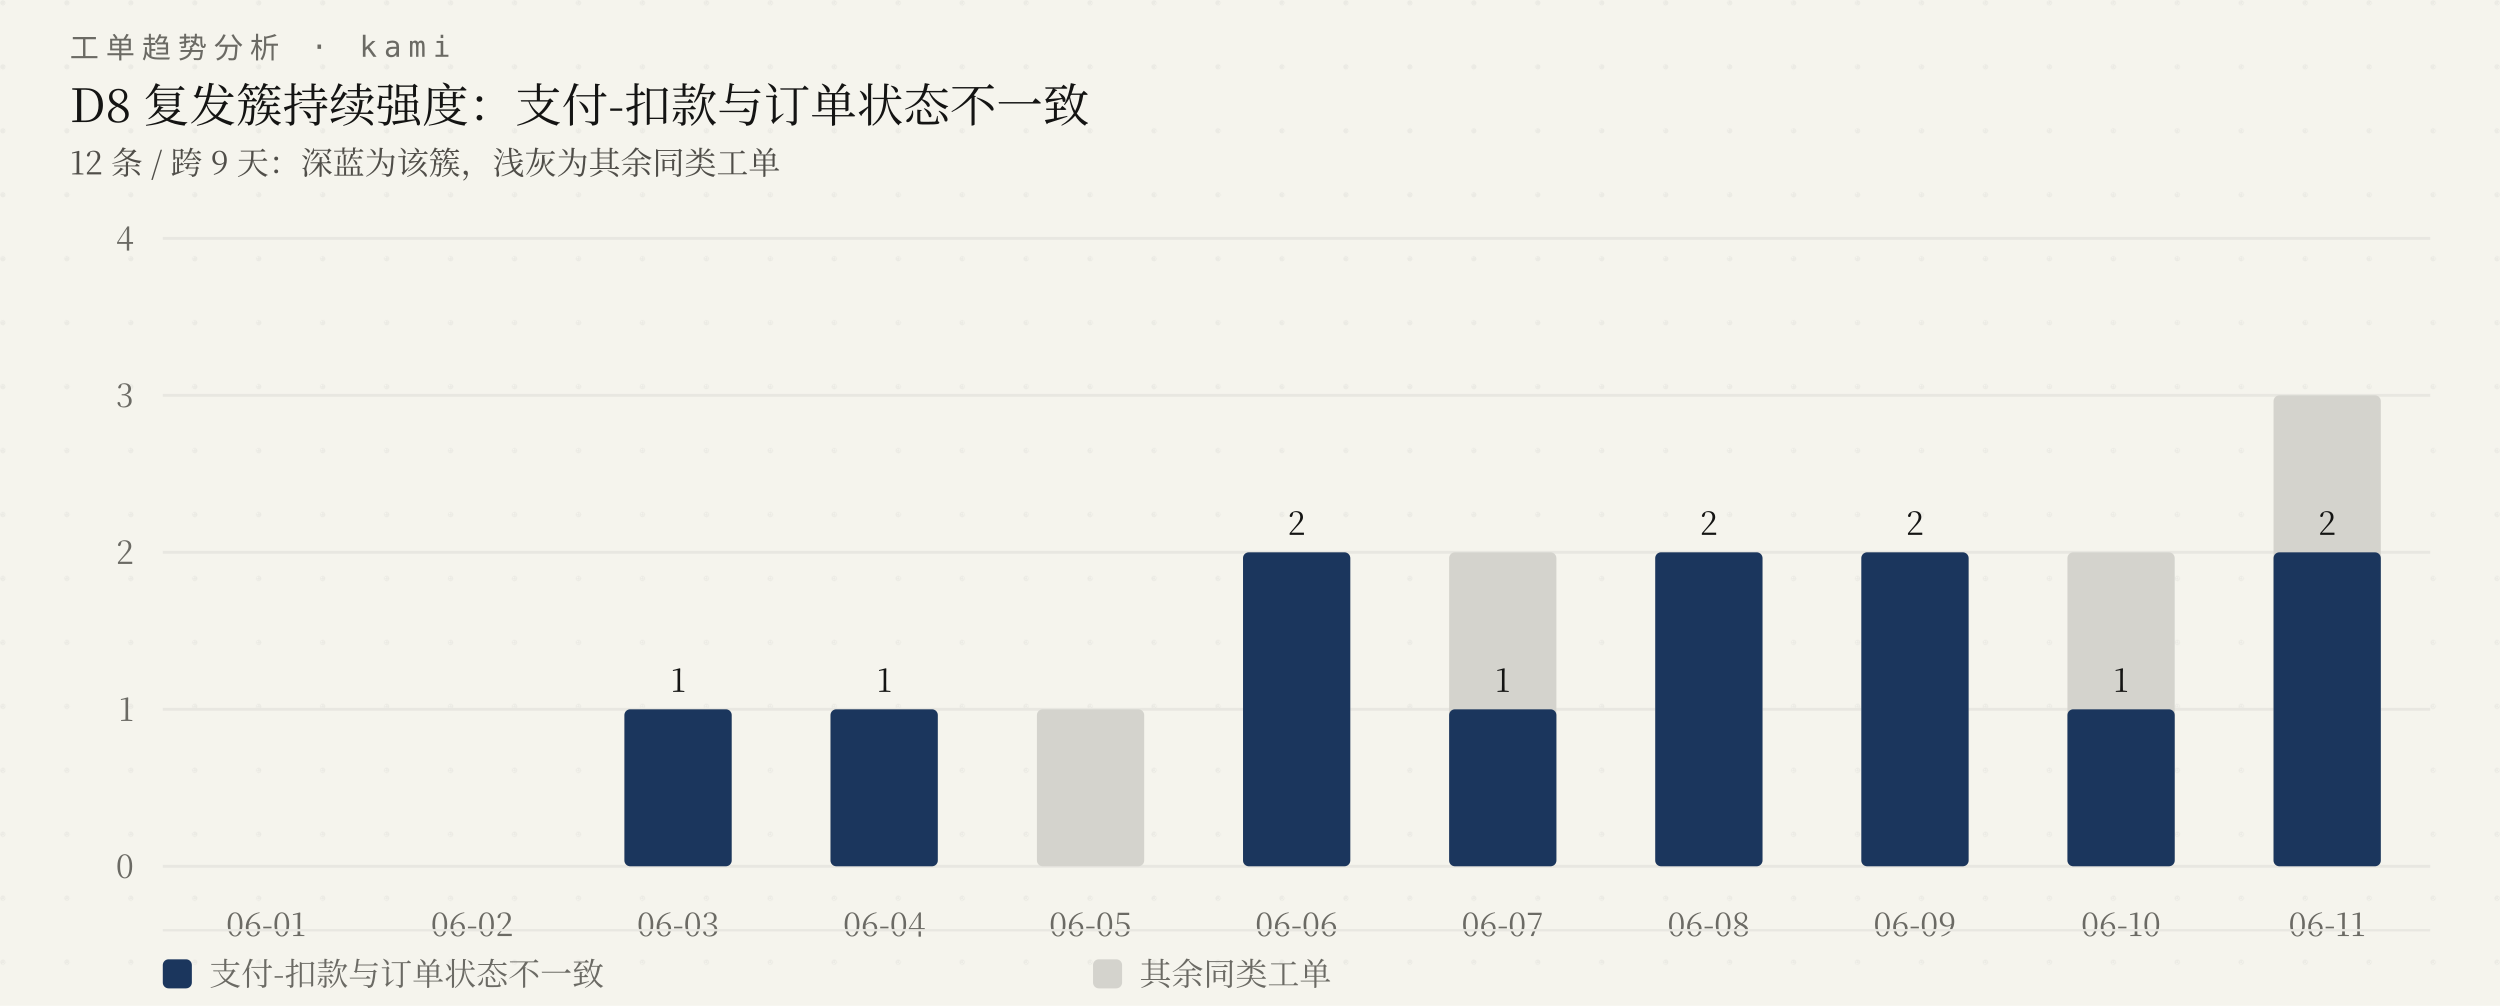
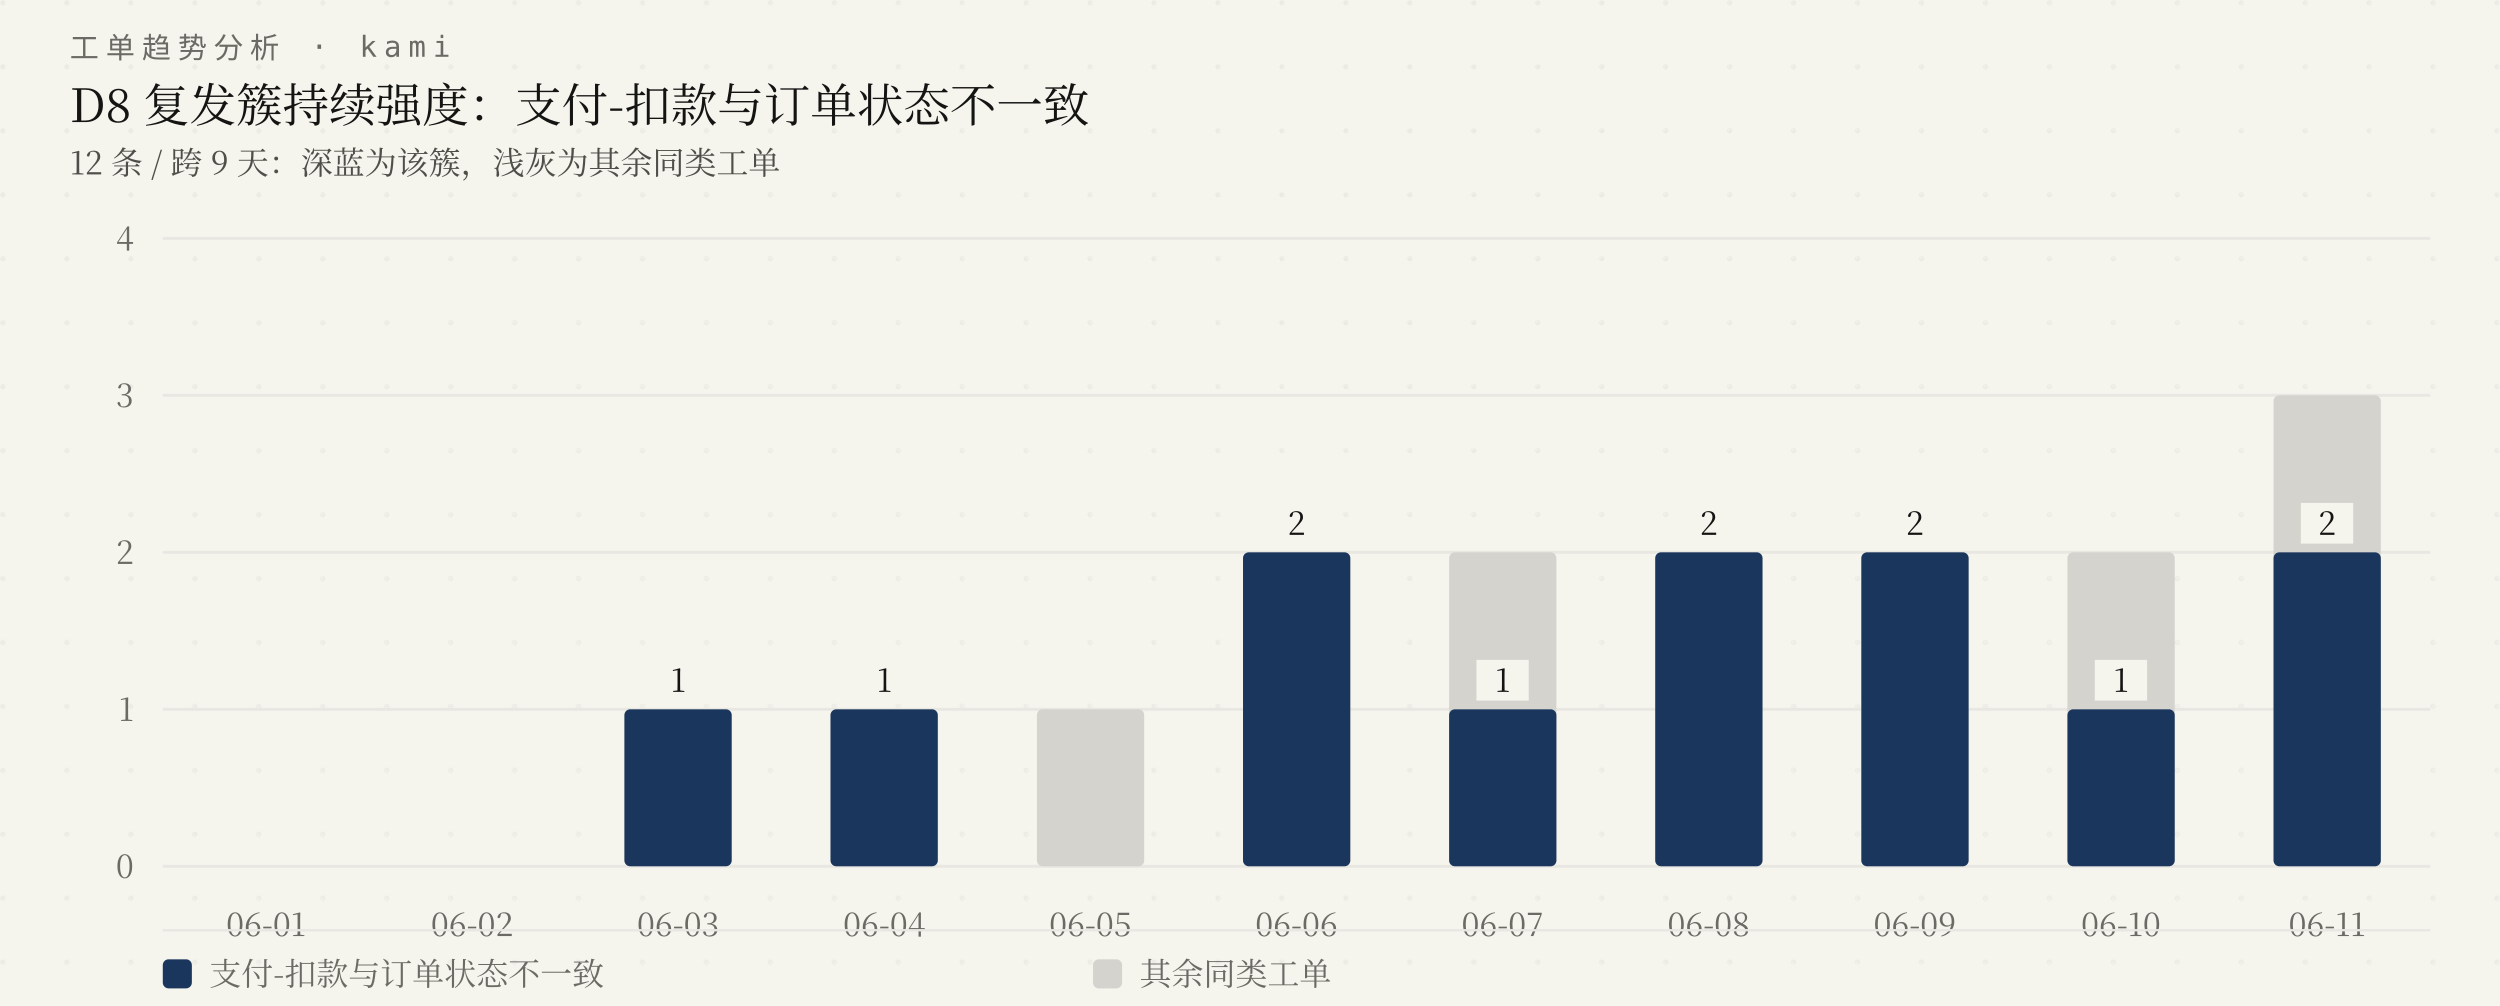
- <svg xmlns="http://www.w3.org/2000/svg" viewBox="0 0 860 346" width="100%" height="auto" role="img" aria-label="D8 复发簇持续强度：支付-扣款与订单状态不一致" font-family="Charter, Georgia, &quot;TsangerJinKai02&quot;, &quot;Source Han Serif SC&quot;, &quot;Noto Serif CJK SC&quot;, &quot;Songti SC&quot;, &quot;STSong&quot;, serif">
+ <svg xmlns="http://www.w3.org/2000/svg" viewBox="0 0 860 346" width="100%" height="auto" role="img" aria-label="D8 复发簇持续强度：支付-扣款与订单状态不一致" font-family="&quot;TsangerJinKai02&quot;, &quot;Kami Serif&quot;, Charter, Georgia, &quot;Source Han Serif SC&quot;, &quot;Noto Serif CJK SC&quot;, &quot;Noto Serif SC&quot;, &quot;Songti SC&quot;, &quot;STSong&quot;, serif">
  <defs>
    <pattern id="dotsCluster" width="22" height="22" patternUnits="userSpaceOnUse">
      <circle cx="1" cy="1" r="0.9" fill="#E3E2DC" />
    </pattern>
  </defs>
  <rect width="860" height="346" fill="#f5f4ed" />
  <rect width="860" height="346" fill="url(#dotsCluster)" opacity="0.55" />
-   <text x="24" y="20" font-size="10" letter-spacing="2.4" fill="#6b6a64" font-family="'JetBrains Mono', Consolas, monospace">工单趋势分析 · kami</text>
+   <text x="24" y="20" font-size="10" letter-spacing="2.4" fill="#6b6a64" font-family="&quot;JetBrains Mono&quot;, &quot;Kami Mono&quot;, &quot;SF Mono&quot;, Consolas, &quot;Kami Serif&quot;, &quot;Noto Serif SC&quot;, monospace">工单趋势分析 · kami</text>
  <text x="24" y="42" font-size="16" font-weight="500" fill="#141413">D8 复发簇持续强度：支付-扣款与订单状态不一致</text>
  <text x="24" y="60" font-size="11" fill="#504e49">12 条 / 跨 9 天：深蓝为该簇，浅灰为其余同类工单</text>
  <line x1="56" y1="298.0" x2="836" y2="298.0" stroke="#e8e7e1" />
  <text x="46" y="302.0" font-size="11" fill="#6b6a64" text-anchor="end">0</text>
  <line x1="56" y1="244.0" x2="836" y2="244.0" stroke="#e8e7e1" />
  <text x="46" y="248.0" font-size="11" fill="#6b6a64" text-anchor="end">1</text>
  <line x1="56" y1="190.0" x2="836" y2="190.0" stroke="#e8e7e1" />
  <text x="46" y="194.0" font-size="11" fill="#6b6a64" text-anchor="end">2</text>
  <line x1="56" y1="136.0" x2="836" y2="136.0" stroke="#e8e7e1" />
  <text x="46" y="140.0" font-size="11" fill="#6b6a64" text-anchor="end">3</text>
  <line x1="56" y1="82.0" x2="836" y2="82.0" stroke="#e8e7e1" />
  <text x="46" y="86.0" font-size="11" fill="#6b6a64" text-anchor="end">4</text>
  <rect x="73.0" y="298.0" width="36.9" height="0.0" fill="#d4d3cd" rx="2" />
  <rect x="73.0" y="298.0" width="36.9" height="0.0" fill="#1B365D" rx="2" />
  <text x="91.5" y="322" font-size="11" fill="#6b6a64" text-anchor="middle">06-01</text>
  <rect x="143.9" y="298.0" width="36.9" height="0.0" fill="#d4d3cd" rx="2" />
  <rect x="143.9" y="298.0" width="36.9" height="0.0" fill="#1B365D" rx="2" />
  <text x="162.4" y="322" font-size="11" fill="#6b6a64" text-anchor="middle">06-02</text>
  <rect x="214.8" y="244.0" width="36.9" height="54.0" fill="#d4d3cd" rx="2" />
  <rect x="214.8" y="244.0" width="36.9" height="54.0" fill="#1B365D" rx="2" />
  <text x="233.3" y="322" font-size="11" fill="#6b6a64" text-anchor="middle">06-03</text>
+   <rect x="224.3" y="227.0" width="18" height="14" fill="#f5f4ed" />
  <text x="233.3" y="238.0" font-size="11" fill="#141413" text-anchor="middle">1</text>
  <rect x="285.7" y="244.0" width="36.9" height="54.0" fill="#d4d3cd" rx="2" />
  <rect x="285.7" y="244.0" width="36.9" height="54.0" fill="#1B365D" rx="2" />
  <text x="304.2" y="322" font-size="11" fill="#6b6a64" text-anchor="middle">06-04</text>
+   <rect x="295.2" y="227.0" width="18" height="14" fill="#f5f4ed" />
  <text x="304.2" y="238.0" font-size="11" fill="#141413" text-anchor="middle">1</text>
  <rect x="356.7" y="244.0" width="36.9" height="54.0" fill="#d4d3cd" rx="2" />
  <rect x="356.7" y="298.0" width="36.9" height="0.0" fill="#1B365D" rx="2" />
  <text x="375.1" y="322" font-size="11" fill="#6b6a64" text-anchor="middle">06-05</text>
  <rect x="427.6" y="190.0" width="36.9" height="108.0" fill="#d4d3cd" rx="2" />
  <rect x="427.6" y="190.0" width="36.9" height="108.0" fill="#1B365D" rx="2" />
  <text x="446.0" y="322" font-size="11" fill="#6b6a64" text-anchor="middle">06-06</text>
+   <rect x="437.0" y="173.0" width="18" height="14" fill="#f5f4ed" />
  <text x="446.0" y="184.0" font-size="11" fill="#141413" text-anchor="middle">2</text>
  <rect x="498.5" y="190.0" width="36.9" height="108.0" fill="#d4d3cd" rx="2" />
  <rect x="498.5" y="244.0" width="36.9" height="54.0" fill="#1B365D" rx="2" />
  <text x="516.9" y="322" font-size="11" fill="#6b6a64" text-anchor="middle">06-07</text>
+   <rect x="507.9" y="227.0" width="18" height="14" fill="#f5f4ed" />
  <text x="516.9" y="238.0" font-size="11" fill="#141413" text-anchor="middle">1</text>
  <rect x="569.4" y="190.0" width="36.9" height="108.0" fill="#d4d3cd" rx="2" />
  <rect x="569.4" y="190.0" width="36.9" height="108.0" fill="#1B365D" rx="2" />
  <text x="587.8" y="322" font-size="11" fill="#6b6a64" text-anchor="middle">06-08</text>
+   <rect x="578.8" y="173.0" width="18" height="14" fill="#f5f4ed" />
  <text x="587.8" y="184.0" font-size="11" fill="#141413" text-anchor="middle">2</text>
  <rect x="640.3" y="190.0" width="36.9" height="108.0" fill="#d4d3cd" rx="2" />
  <rect x="640.3" y="190.0" width="36.9" height="108.0" fill="#1B365D" rx="2" />
  <text x="658.7" y="322" font-size="11" fill="#6b6a64" text-anchor="middle">06-09</text>
+   <rect x="649.7" y="173.0" width="18" height="14" fill="#f5f4ed" />
  <text x="658.7" y="184.0" font-size="11" fill="#141413" text-anchor="middle">2</text>
  <rect x="711.2" y="190.0" width="36.9" height="108.0" fill="#d4d3cd" rx="2" />
  <rect x="711.2" y="244.0" width="36.9" height="54.0" fill="#1B365D" rx="2" />
  <text x="729.6" y="322" font-size="11" fill="#6b6a64" text-anchor="middle">06-10</text>
+   <rect x="720.6" y="227.0" width="18" height="14" fill="#f5f4ed" />
  <text x="729.6" y="238.0" font-size="11" fill="#141413" text-anchor="middle">1</text>
  <rect x="782.1" y="136.0" width="36.9" height="162.0" fill="#d4d3cd" rx="2" />
  <rect x="782.1" y="190.0" width="36.9" height="108.0" fill="#1B365D" rx="2" />
  <text x="800.5" y="322" font-size="11" fill="#6b6a64" text-anchor="middle">06-11</text>
+   <rect x="791.5" y="173.0" width="18" height="14" fill="#f5f4ed" />
  <text x="800.5" y="184.0" font-size="11" fill="#141413" text-anchor="middle">2</text>
  <line x1="56" y1="320" x2="836" y2="320" stroke="#e8e7e1" stroke-width="0.8" />
  <rect x="56" y="330" width="10" height="10" fill="#1B365D" rx="2" />
  <text x="72" y="339" font-size="11" fill="#6b6a64">支付-扣款与订单状态不一致</text>
  <rect x="376" y="330" width="10" height="10" fill="#d4d3cd" rx="2" />
  <text x="392" y="339" font-size="11" fill="#6b6a64">其余同类工单</text>
</svg>
